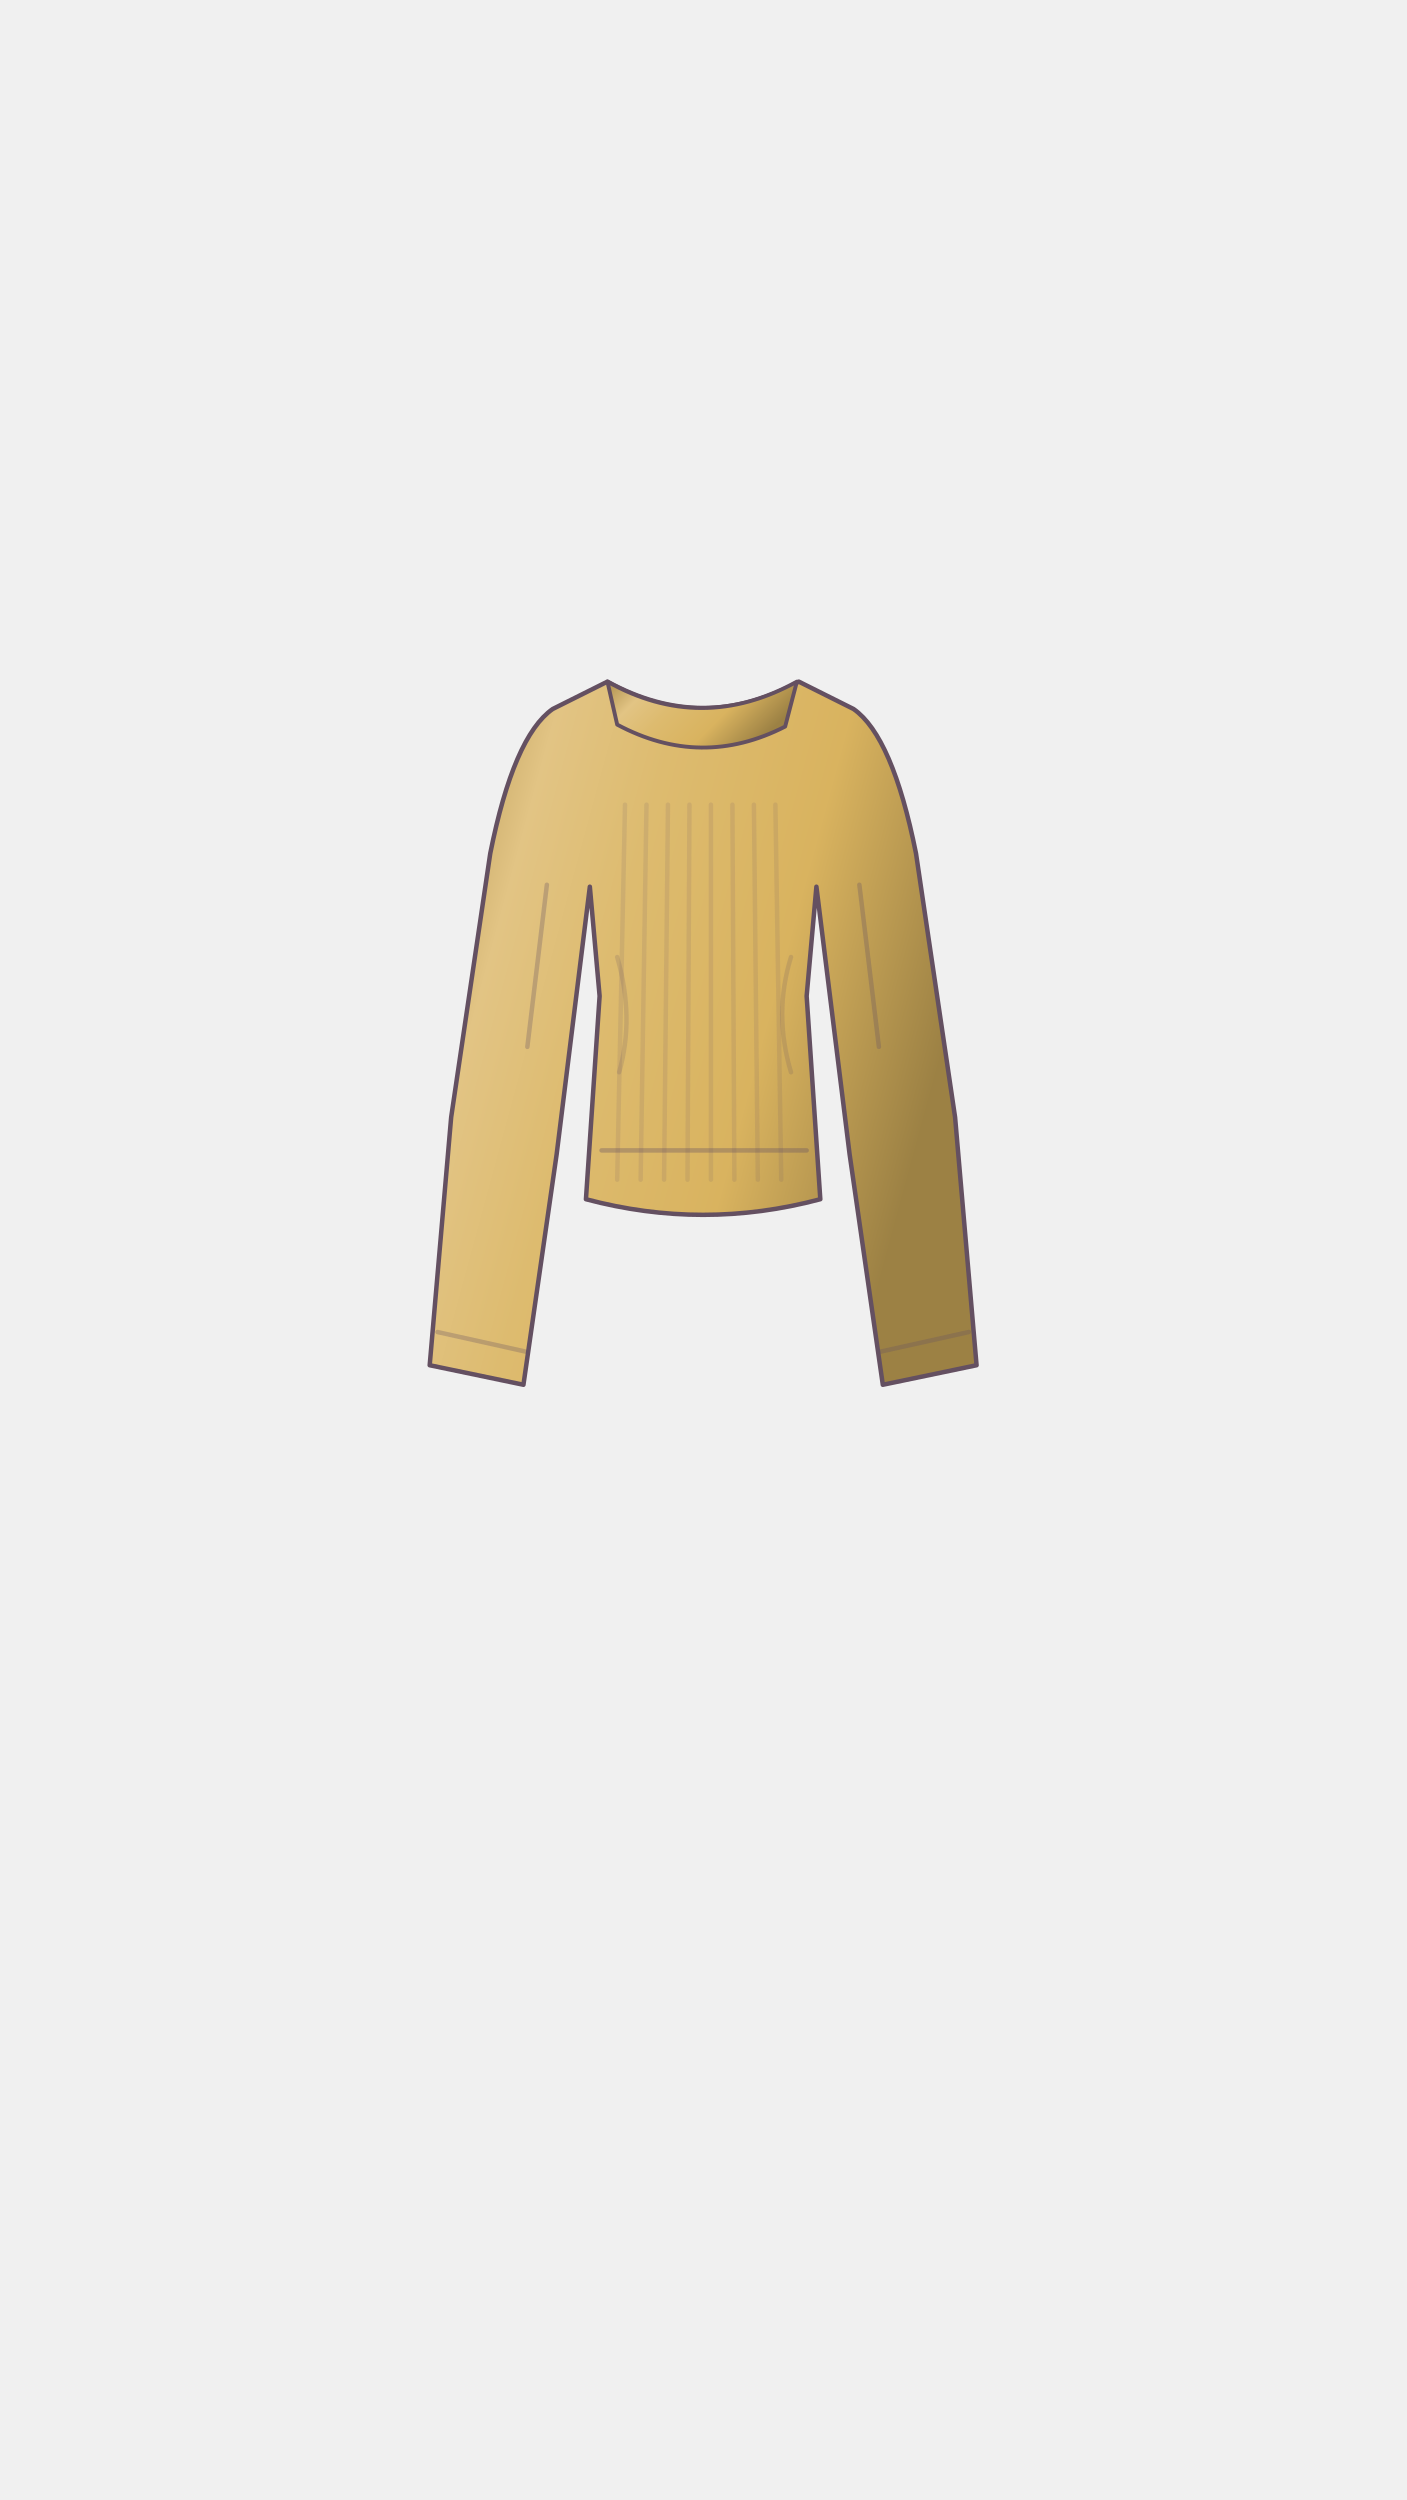
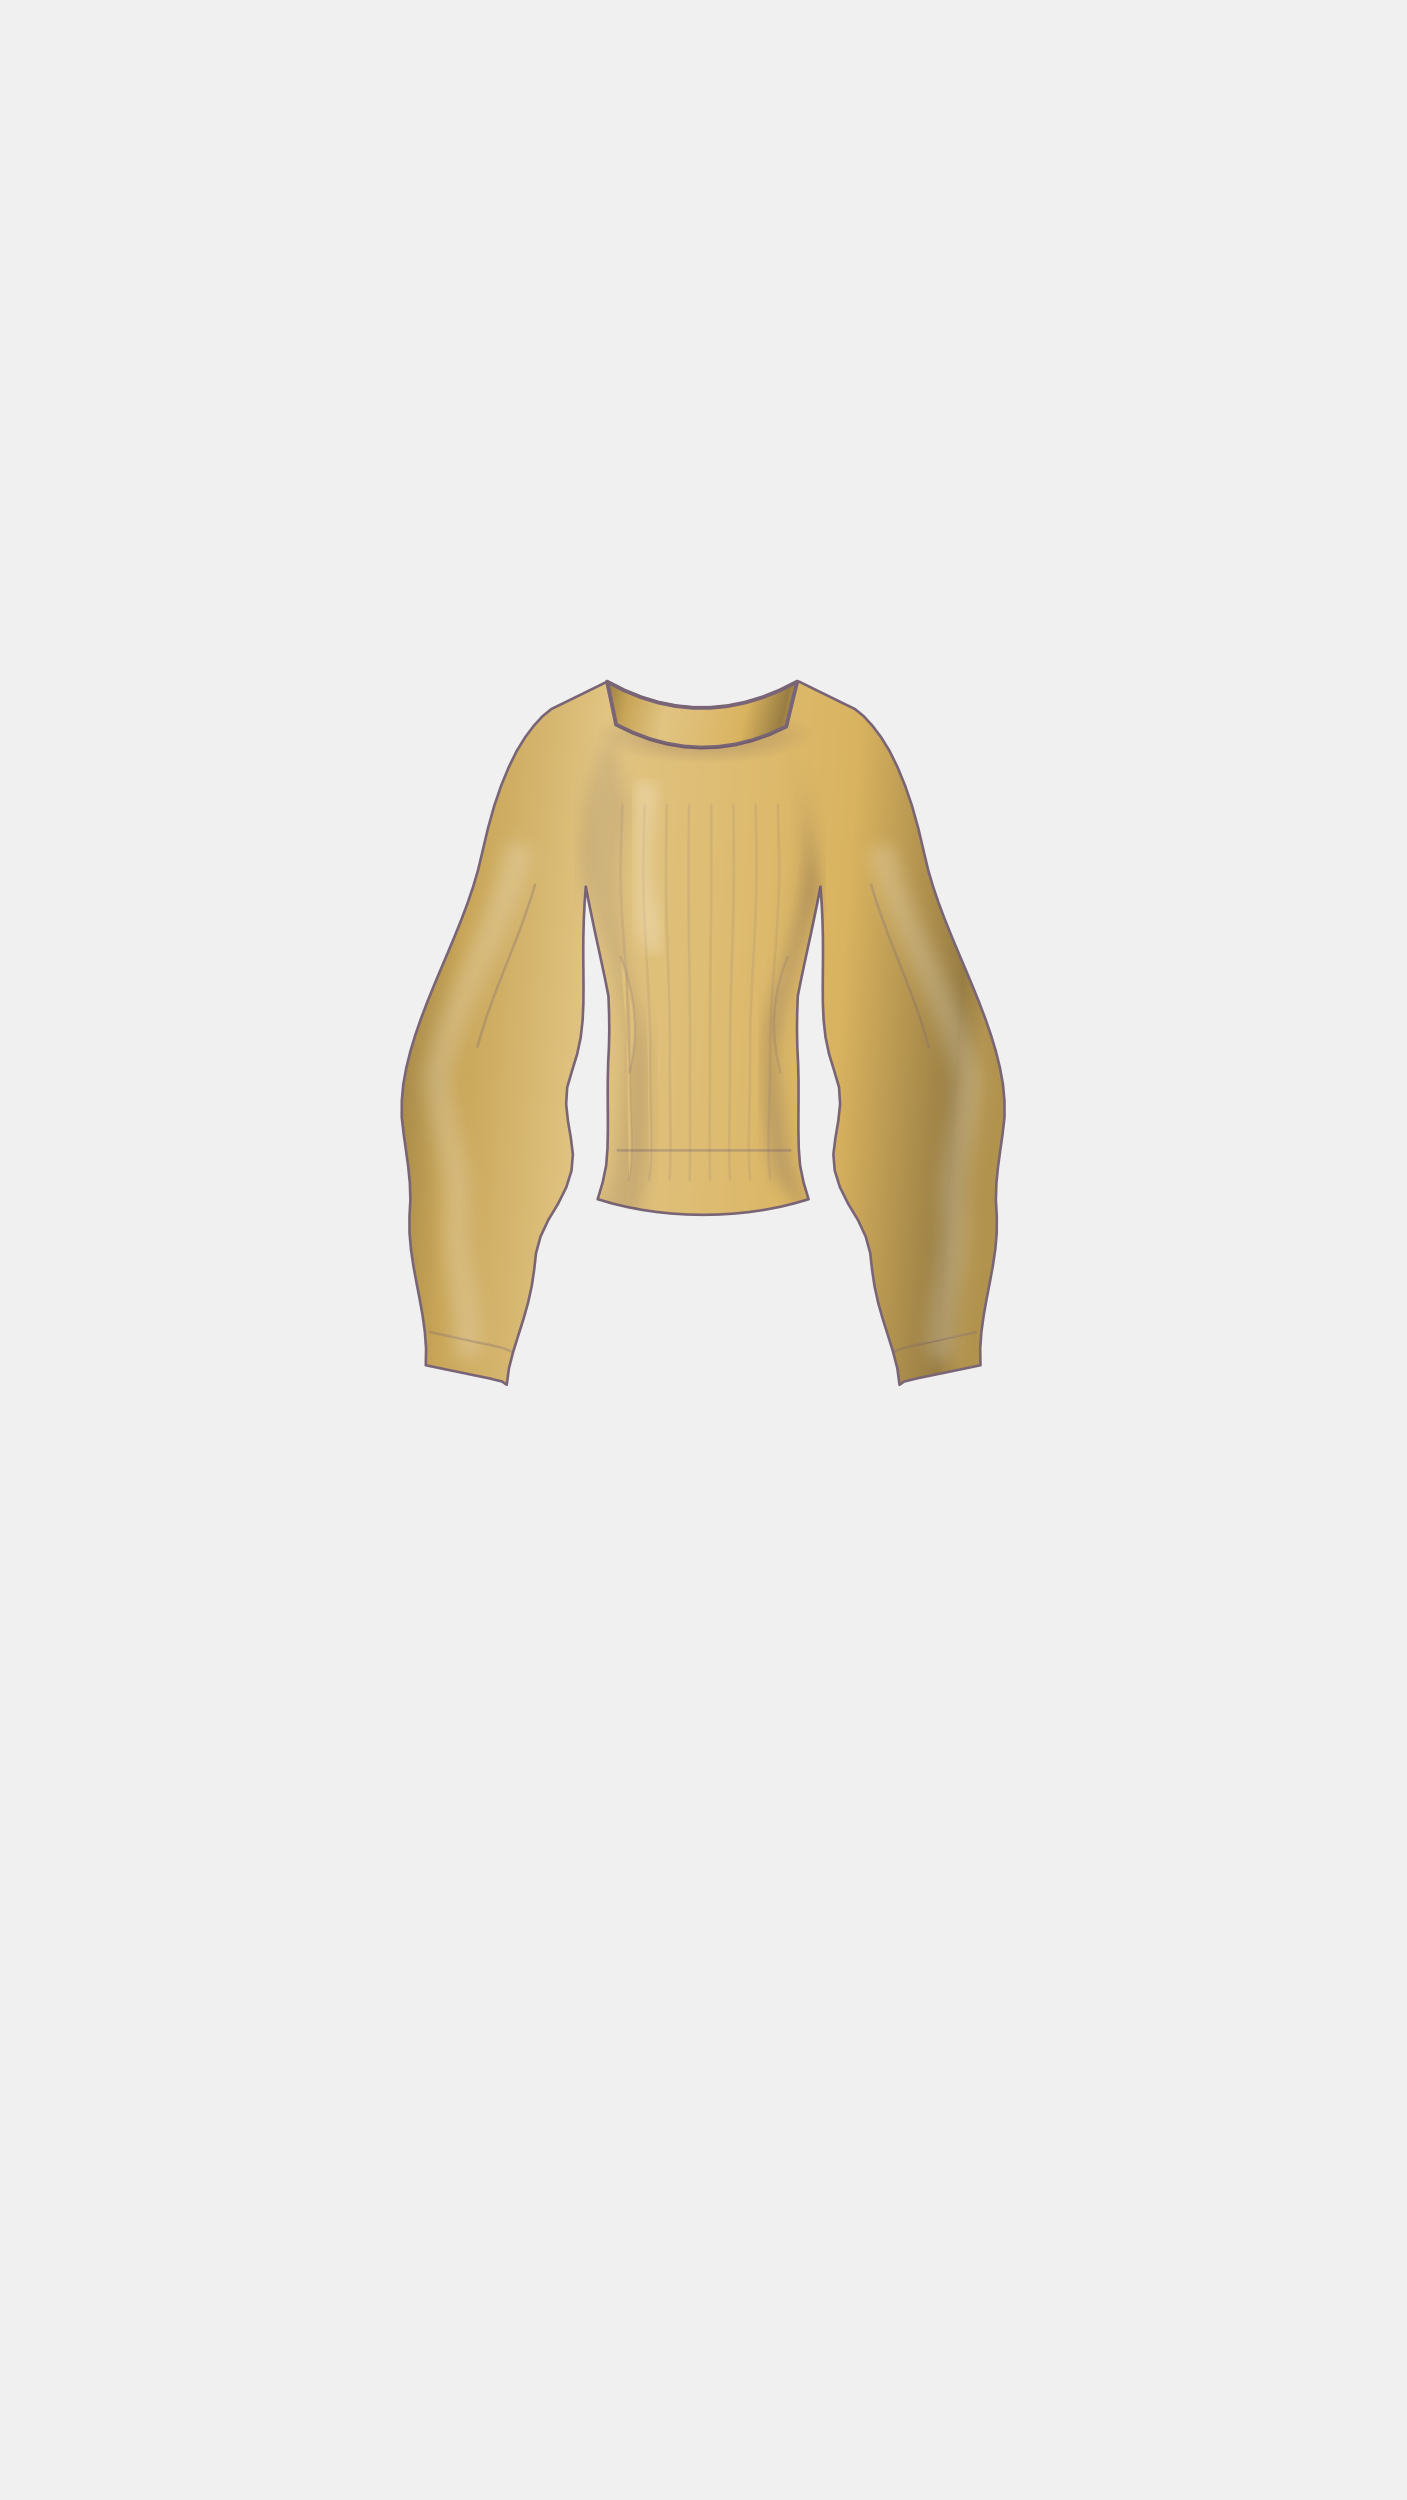
<svg xmlns="http://www.w3.org/2000/svg" width="720" height="1280" viewBox="0 0 720 1280" fill="none">
  <defs>
-     <linearGradient id="m1mee4dm-0" x1="0" y1="0" x2="1" y2=".35">
-       <stop stop-color="#ae8f4c" />
-       <stop offset=".22" stop-color="#e2c484" />
-       <stop offset=".42" stop-color="#ddbb6f" />
-       <stop offset=".7" stop-color="#d9b35f" />
-       <stop offset="1" stop-color="#9c8144" />
+     <linearGradient id="msvpzds-0" x1="0" y1="0" x2="1" y2=".08">
+       <stop stop-color="#9a7f43" />
+       <stop offset=".13" stop-color="#c8a557" />
+       <stop offset=".34" stop-color="#e1c482" />
+       <stop offset=".53" stop-color="#debd74" />
+       <stop offset=".76" stop-color="#d9b35f" />
+       <stop offset=".96" stop-color="#987d43" />
+       <stop offset="1" stop-color="#b2934e" />
+     </linearGradient>
+     <linearGradient id="msvpzds-1" x1="0" y1="0" x2="1" y2=".08">
+       <stop stop-color="#221728" />
+       <stop offset=".13" stop-color="#2c1d34" />
+       <stop offset=".34" stop-color="#5e5165" />
+       <stop offset=".53" stop-color="#4b3d53" />
+       <stop offset=".76" stop-color="#302039" />
+       <stop offset=".96" stop-color="#221628" />
+       <stop offset="1" stop-color="#271a2f" />
    </linearGradient>
  </defs>
-   <g stroke="#645061" stroke-width="2.3" stroke-linecap="round" stroke-linejoin="round">
-     <path d="M311 349 L283 363 Q263 377 251 437 L231 572 L220 699 L268 709 L285 591 L302 454 L307 510 L300 614 Q360 630 420 614 L413 510 L418 454 L435 591 L452 709 L500 699 L489 572 L469 437 Q457 377 437 363 L409 349 Q360 376 311 349Z" fill="url(#m1mee4dm-0)" />
-     <path d="M311 349 Q359 376 408 349 L402 372 Q359 394 316 371Z" fill="url(#m1mee4dm-0)" stroke-width="2" />
-     <path d="M224 682 L269 692 M451 692 L496 682 M280 453 L270 536 M440 453 L450 536" stroke="#645061" opacity="0.3" />
-     <path d="M320 412 L316 604" stroke="#645061" opacity="0.13" />
-     <path d="M331 412 L328 604" stroke="#645061" opacity="0.13" />
-     <path d="M342 412 L340 604" stroke="#645061" opacity="0.13" />
-     <path d="M353 412 L352 604" stroke="#645061" opacity="0.13" />
-     <path d="M364 412 L364 604" stroke="#645061" opacity="0.13" />
-     <path d="M375 412 L376 604" stroke="#645061" opacity="0.13" />
-     <path d="M386 412 L388 604" stroke="#645061" opacity="0.13" />
-     <path d="M397 412 L400 604" stroke="#645061" opacity="0.13" />
-     <path d="M308 589 L413 589" stroke="#645061" opacity="0.35" />
-     <path d="M316 490 Q325 521 317 549 M405 490 Q396 519 405 549" stroke="#645061" opacity="0.18" />
+   <g stroke="#796576" stroke-width="1.35" stroke-linecap="round" stroke-linejoin="round">
+     <defs>
+       <clipPath id="cloth-clip">
+         <path d="M310.845 349L303.757 352.5L296.644 356L289.504 359.5L282.335 363L277.81 366.679L273.391 371.494L268.895 377.444L264.533 384.531L260.498 392.753L256.649 402.111L253.049 412.605L249.804 424.235L246.792 437L244.784 445.438L242.303 453.875L239.434 462.313L236.261 470.75L232.869 479.188L229.343 487.625L225.768 496.063L222.229 504.5L218.81 512.938L215.598 521.375L212.675 529.813L210.128 538.25L208.042 546.688L206.5 555.125L205.725 563.563L205.694 572L206.669 580.467L207.864 588.933L209.014 597.4L209.854 605.867L210.119 614.333L209.654 622.8L209.675 631.267L210.421 639.733L211.678 648.2L213.231 656.667L214.869 665.133L216.378 673.6L217.543 682.067L218.153 690.533L217.993 699L226.003 700.667L234.039 702.333L242.111 704L250.213 705.667L257.059 707.333L259.439 709L260.57 700.571L262.741 692.143L265.363 683.714L268.037 675.286L270.409 666.857L272.252 658.429L273.508 650L274.445 641.571L276.745 633.143L280.678 624.714L285.759 616.286L289.95 607.857L292.596 599.429L293.317 591L292.235 582.438L290.784 573.875L289.861 565.313L290.395 556.75L292.899 548.188L295.528 539.625L297.33 531.063L298.287 522.5L298.686 513.938L298.757 505.375L298.687 496.813L298.622 488.25L298.67 479.688L298.891 471.125L299.311 462.563L299.934 454L301.468 462L303.121 470L304.799 478L306.535 486L308.27 494L309.952 502L311.528 510L311.843 518.667L311.951 527.333L311.779 536L311.357 544.667L311.159 553.333L311.151 562L311.212 570.667L311.216 579.333L311.031 588L310.374 596.667L308.588 605.333L306.011 614L313.238 616.122L320.684 617.918L328.319 619.388L336.107 620.531L344.008 621.347L351.985 621.837L360 622L368.015 621.837L375.992 621.347L383.893 620.531L391.681 619.388L399.316 617.918L406.762 616.122L413.989 614L411.412 605.333L409.626 596.667L408.969 588L408.784 579.333L408.788 570.667L408.849 562L408.841 553.333L408.643 544.667L408.221 536L408.049 527.333L408.157 518.667L408.472 510L410.048 502L411.73 494L413.465 486L415.201 478L416.879 470L418.532 462L420.066 454L420.689 462.563L421.109 471.125L421.33 479.688L421.378 488.25L421.313 496.813L421.243 505.375L421.314 513.938L421.713 522.5L422.67 531.063L424.472 539.625L427.101 548.188L429.605 556.75L430.139 565.313L429.216 573.875L427.765 582.438L426.683 591L427.404 599.429L430.05 607.857L434.241 616.286L439.322 624.714L443.255 633.143L445.555 641.571L446.492 650L447.748 658.429L449.591 666.857L451.963 675.286L454.637 683.714L457.259 692.143L459.43 700.571L460.561 709L462.941 707.333L469.787 705.667L477.889 704L485.961 702.333L493.997 700.667L502.007 699L501.847 690.533L502.457 682.067L503.622 673.6L505.131 665.133L506.769 656.667L508.322 648.2L509.579 639.733L510.325 631.267L510.346 622.8L509.881 614.333L510.146 605.867L510.986 597.4L512.136 588.933L513.331 580.467L514.306 572L514.275 563.563L513.5 555.125L511.958 546.688L509.872 538.25L507.325 529.813L504.402 521.375L501.19 512.938L497.771 504.5L494.232 496.063L490.657 487.625L487.131 479.188L483.739 470.75L480.566 462.313L477.697 453.875L475.216 445.438L473.208 437L470.196 424.235L466.951 412.605L463.351 402.111L459.502 392.753L455.467 384.531L451.105 377.444L446.609 371.494L442.19 366.679L437.665 363L430.496 359.5L423.356 356L416.243 352.5L409.155 349L400.279 353.463L391.371 357.033L382.433 359.711L373.47 361.496L364.492 362.388L355.508 362.388L346.53 361.496L337.567 359.711L328.629 357.033L319.721 353.463L310.845 349Z" fill="url(#msvpzds-0)" />
+         <path d="M310.845 349L319.547 353.463L328.297 357.033L337.093 359.711L345.93 361.496L354.8 362.388L363.692 362.388L372.595 361.496L381.5 359.711L390.398 357.033L399.282 353.463L408.152 349L406.272 356.667L404.407 364.333L402.548 372L393.905 375.95L385.215 379L376.49 381.15L367.741 382.4L358.981 382.75L350.223 382.2L341.478 380.75L332.76 378.4L324.08 375.15L315.449 371Z" fill="url(#msvpzds-0)" stroke-width="2" />
+         <path d="M220.064 682L227.88 683.667L235.672 685.333L243.44 687L251.182 688.667L258 690.333L261.87 692M458.13 692L462 690.333L468.818 688.667L476.56 687L484.328 685.333L492.12 683.667L499.936 682M273.95 453L271.396 461.3L268.538 469.6L265.456 477.9L262.233 486.2L258.948 494.5L255.683 502.8L252.518 511.1L249.534 519.4L246.812 527.7L244.433 536M446.05 453L448.604 461.3L451.462 469.6L454.544 477.9L457.767 486.2L461.052 494.5L464.317 502.8L467.482 511.1L470.466 519.4L473.188 527.7L475.567 536" stroke="#796576" opacity="0.3" />
+         <path d="M318.658 412L318.342 420.727L318.063 429.455L317.834 438.182L317.733 446.909L317.885 455.636L318.246 464.364L318.767 473.091L319.397 481.818L320.084 490.545L320.775 499.273L321.416 508L321.954 516.727L322.331 525.455L322.494 534.182L322.415 542.909L322.459 551.636L322.666 560.364L322.939 569.091L323.181 577.818L323.292 586.545L323.116 595.273L322.121 604" stroke="#796576" opacity="0.13" />
+         <path d="M330.027 412L329.793 420.727L329.587 429.455L329.415 438.182L329.337 446.909L329.443 455.636L329.701 464.364L330.074 473.091L330.527 481.818L331.021 490.545L331.519 499.273L331.981 508L332.367 516.727L332.638 525.455L332.752 534.182L332.691 542.909L332.719 551.636L332.866 560.364L333.061 569.091L333.233 577.818L333.31 586.545L333.179 595.273L332.451 604" stroke="#796576" opacity="0.13" />
+         <path d="M341.396 412L341.244 420.727L341.11 429.455L340.997 438.182L340.942 446.909L341.001 455.636L341.155 464.364L341.382 473.091L341.657 481.818L341.959 490.545L342.263 499.273L342.545 508L342.781 516.727L342.944 525.455L343.01 534.182L342.967 542.909L342.979 551.636L343.066 560.364L343.182 569.091L343.285 577.818L343.328 586.545L343.241 595.273L342.782 604" stroke="#796576" opacity="0.13" />
+         <path d="M352.765 412L352.696 420.727L352.633 429.455L352.578 438.182L352.547 446.909L352.56 455.636L352.61 464.364L352.689 473.091L352.788 481.818L352.897 490.545L353.008 499.273L353.11 508L353.194 516.727L353.25 525.455L353.268 534.182L353.243 542.909L353.24 551.636L353.266 560.364L353.304 569.091L353.337 577.818L353.347 586.545L353.304 595.273L353.113 604" stroke="#796576" opacity="0.13" />
+         <path d="M364.134 412L364.147 420.727L364.156 429.455L364.16 438.182L364.151 446.909L364.118 455.636L364.065 464.364L363.996 473.091L363.918 481.818L363.835 490.545L363.752 499.273L363.675 508L363.608 516.727L363.557 525.455L363.526 534.182L363.519 542.909L363.5 551.636L363.466 560.364L363.426 569.091L363.389 577.818L363.365 586.545L363.367 595.273L363.444 604" stroke="#796576" opacity="0.13" />
+         <path d="M375.503 412L375.598 420.727L375.679 429.455L375.741 438.182L375.756 446.909L375.676 455.636L375.519 464.364L375.303 473.091L375.048 481.818L374.773 490.545L374.496 499.273L374.239 508L374.021 516.727L373.863 525.455L373.784 534.182L373.794 542.909L373.76 551.636L373.666 560.364L373.547 569.091L373.441 577.818L373.383 586.545L373.43 595.273L373.774 604" stroke="#796576" opacity="0.13" />
+         <path d="M386.872 412L387.05 420.727L387.202 429.455L387.323 438.182L387.361 446.909L387.235 455.636L386.974 464.364L386.611 473.091L386.178 481.818L385.71 490.545L385.241 499.273L384.804 508L384.435 516.727L384.169 525.455L384.043 534.182L384.07 542.909L384.02 551.636L383.865 560.364L383.669 569.091L383.493 577.818L383.401 586.545L383.493 595.273L384.105 604" stroke="#796576" opacity="0.13" />
+         <path d="M398.241 412L398.501 420.727L398.725 429.455L398.904 438.182L398.965 446.909L398.793 455.636L398.428 464.364L397.918 473.091L397.309 481.818L396.648 490.545L395.985 499.273L395.369 508L394.849 516.727L394.476 525.455L394.301 534.182L394.346 542.909L394.28 551.636L394.065 560.364L393.791 569.091L393.545 577.818L393.42 586.545L393.555 595.273L394.436 604" stroke="#796576" opacity="0.13" />
+         <path d="M316.3 589L323.653 589L331.007 589L338.36 589L345.713 589L353.067 589L360.42 589L367.774 589L375.127 589L382.48 589L389.834 589L397.187 589L404.54 589" stroke="#796576" opacity="0.35" />
+         <path d="M317.76 490L320.768 498.796L322.984 507.469L324.407 516.02L325.038 524.449L324.866 532.755L323.868 540.939L322.297 549M403.2 490L400.239 498.306L398.083 506.653L396.733 515.041L396.195 523.469L396.489 531.939L397.66 540.449L399.457 549" stroke="#796576" opacity="0.18" />
+       </clipPath>
+       <linearGradient id="cloth-round">
+         <stop stop-color="#302039" stop-opacity=".24" />
+         <stop offset=".3" stop-color="#fff" stop-opacity=".27" />
+         <stop offset=".58" stop-color="#fff" stop-opacity="0" />
+         <stop offset=".87" stop-color="#302039" stop-opacity=".26" />
+         <stop offset="1" stop-color="#fff" stop-opacity=".1" />
+       </linearGradient>
+       <radialGradient id="cloth-occlusion">
+         <stop stop-color="#46304a" stop-opacity=".3" />
+         <stop offset="1" stop-color="#46304a" stop-opacity="0" />
+       </radialGradient>
+       <filter id="cloth-soft">
+         <feGaussianBlur stdDeviation="4" />
+       </filter>
+     </defs>
+     <path d="M310.845 349L303.757 352.5L296.644 356L289.504 359.5L282.335 363L277.81 366.679L273.391 371.494L268.895 377.444L264.533 384.531L260.498 392.753L256.649 402.111L253.049 412.605L249.804 424.235L246.792 437L244.784 445.438L242.303 453.875L239.434 462.313L236.261 470.75L232.869 479.188L229.343 487.625L225.768 496.063L222.229 504.5L218.81 512.938L215.598 521.375L212.675 529.813L210.128 538.25L208.042 546.688L206.5 555.125L205.725 563.563L205.694 572L206.669 580.467L207.864 588.933L209.014 597.4L209.854 605.867L210.119 614.333L209.654 622.8L209.675 631.267L210.421 639.733L211.678 648.2L213.231 656.667L214.869 665.133L216.378 673.6L217.543 682.067L218.153 690.533L217.993 699L226.003 700.667L234.039 702.333L242.111 704L250.213 705.667L257.059 707.333L259.439 709L260.57 700.571L262.741 692.143L265.363 683.714L268.037 675.286L270.409 666.857L272.252 658.429L273.508 650L274.445 641.571L276.745 633.143L280.678 624.714L285.759 616.286L289.95 607.857L292.596 599.429L293.317 591L292.235 582.438L290.784 573.875L289.861 565.313L290.395 556.75L292.899 548.188L295.528 539.625L297.33 531.063L298.287 522.5L298.686 513.938L298.757 505.375L298.687 496.813L298.622 488.25L298.67 479.688L298.891 471.125L299.311 462.563L299.934 454L301.468 462L303.121 470L304.799 478L306.535 486L308.27 494L309.952 502L311.528 510L311.843 518.667L311.951 527.333L311.779 536L311.357 544.667L311.159 553.333L311.151 562L311.212 570.667L311.216 579.333L311.031 588L310.374 596.667L308.588 605.333L306.011 614L313.238 616.122L320.684 617.918L328.319 619.388L336.107 620.531L344.008 621.347L351.985 621.837L360 622L368.015 621.837L375.992 621.347L383.893 620.531L391.681 619.388L399.316 617.918L406.762 616.122L413.989 614L411.412 605.333L409.626 596.667L408.969 588L408.784 579.333L408.788 570.667L408.849 562L408.841 553.333L408.643 544.667L408.221 536L408.049 527.333L408.157 518.667L408.472 510L410.048 502L411.73 494L413.465 486L415.201 478L416.879 470L418.532 462L420.066 454L420.689 462.563L421.109 471.125L421.33 479.688L421.378 488.25L421.313 496.813L421.243 505.375L421.314 513.938L421.713 522.5L422.67 531.063L424.472 539.625L427.101 548.188L429.605 556.75L430.139 565.313L429.216 573.875L427.765 582.438L426.683 591L427.404 599.429L430.05 607.857L434.241 616.286L439.322 624.714L443.255 633.143L445.555 641.571L446.492 650L447.748 658.429L449.591 666.857L451.963 675.286L454.637 683.714L457.259 692.143L459.43 700.571L460.561 709L462.941 707.333L469.787 705.667L477.889 704L485.961 702.333L493.997 700.667L502.007 699L501.847 690.533L502.457 682.067L503.622 673.6L505.131 665.133L506.769 656.667L508.322 648.2L509.579 639.733L510.325 631.267L510.346 622.8L509.881 614.333L510.146 605.867L510.986 597.4L512.136 588.933L513.331 580.467L514.306 572L514.275 563.563L513.5 555.125L511.958 546.688L509.872 538.25L507.325 529.813L504.402 521.375L501.19 512.938L497.771 504.5L494.232 496.063L490.657 487.625L487.131 479.188L483.739 470.75L480.566 462.313L477.697 453.875L475.216 445.438L473.208 437L470.196 424.235L466.951 412.605L463.351 402.111L459.502 392.753L455.467 384.531L451.105 377.444L446.609 371.494L442.19 366.679L437.665 363L430.496 359.5L423.356 356L416.243 352.5L409.155 349L400.279 353.463L391.371 357.033L382.433 359.711L373.47 361.496L364.492 362.388L355.508 362.388L346.53 361.496L337.567 359.711L328.629 357.033L319.721 353.463L310.845 349Z" fill="url(#msvpzds-0)" />
+     <path d="M310.845 349L319.547 353.463L328.297 357.033L337.093 359.711L345.93 361.496L354.8 362.388L363.692 362.388L372.595 361.496L381.5 359.711L390.398 357.033L399.282 353.463L408.152 349L406.272 356.667L404.407 364.333L402.548 372L393.905 375.95L385.215 379L376.49 381.15L367.741 382.4L358.981 382.75L350.223 382.2L341.478 380.75L332.76 378.4L324.08 375.15L315.449 371Z" fill="url(#msvpzds-0)" stroke-width="2" />
+     <path d="M220.064 682L227.88 683.667L235.672 685.333L243.44 687L251.182 688.667L258 690.333L261.87 692M458.13 692L462 690.333L468.818 688.667L476.56 687L484.328 685.333L492.12 683.667L499.936 682M273.95 453L271.396 461.3L268.538 469.6L265.456 477.9L262.233 486.2L258.948 494.5L255.683 502.8L252.518 511.1L249.534 519.4L246.812 527.7L244.433 536M446.05 453L448.604 461.3L451.462 469.6L454.544 477.9L457.767 486.2L461.052 494.5L464.317 502.8L467.482 511.1L470.466 519.4L473.188 527.7L475.567 536" stroke="#796576" opacity="0.3" />
+     <path d="M318.658 412L318.342 420.727L318.063 429.455L317.834 438.182L317.733 446.909L317.885 455.636L318.246 464.364L318.767 473.091L319.397 481.818L320.084 490.545L320.775 499.273L321.416 508L321.954 516.727L322.331 525.455L322.494 534.182L322.415 542.909L322.459 551.636L322.666 560.364L322.939 569.091L323.181 577.818L323.292 586.545L323.116 595.273L322.121 604" stroke="#796576" opacity="0.13" />
+     <path d="M330.027 412L329.793 420.727L329.587 429.455L329.415 438.182L329.337 446.909L329.443 455.636L329.701 464.364L330.074 473.091L330.527 481.818L331.021 490.545L331.519 499.273L331.981 508L332.367 516.727L332.638 525.455L332.752 534.182L332.691 542.909L332.719 551.636L332.866 560.364L333.061 569.091L333.233 577.818L333.31 586.545L333.179 595.273L332.451 604" stroke="#796576" opacity="0.13" />
+     <path d="M341.396 412L341.244 420.727L341.11 429.455L340.997 438.182L340.942 446.909L341.001 455.636L341.155 464.364L341.382 473.091L341.657 481.818L341.959 490.545L342.263 499.273L342.545 508L342.781 516.727L342.944 525.455L343.01 534.182L342.967 542.909L342.979 551.636L343.066 560.364L343.182 569.091L343.285 577.818L343.328 586.545L343.241 595.273L342.782 604" stroke="#796576" opacity="0.13" />
+     <path d="M352.765 412L352.696 420.727L352.633 429.455L352.578 438.182L352.547 446.909L352.56 455.636L352.61 464.364L352.689 473.091L352.788 481.818L352.897 490.545L353.008 499.273L353.11 508L353.194 516.727L353.25 525.455L353.268 534.182L353.243 542.909L353.24 551.636L353.266 560.364L353.304 569.091L353.337 577.818L353.347 586.545L353.304 595.273L353.113 604" stroke="#796576" opacity="0.13" />
+     <path d="M364.134 412L364.147 420.727L364.156 429.455L364.16 438.182L364.151 446.909L364.118 455.636L364.065 464.364L363.996 473.091L363.918 481.818L363.835 490.545L363.752 499.273L363.675 508L363.608 516.727L363.557 525.455L363.526 534.182L363.519 542.909L363.5 551.636L363.466 560.364L363.426 569.091L363.389 577.818L363.365 586.545L363.367 595.273L363.444 604" stroke="#796576" opacity="0.13" />
+     <path d="M375.503 412L375.598 420.727L375.679 429.455L375.741 438.182L375.756 446.909L375.676 455.636L375.519 464.364L375.303 473.091L375.048 481.818L374.773 490.545L374.496 499.273L374.239 508L374.021 516.727L373.863 525.455L373.784 534.182L373.794 542.909L373.76 551.636L373.666 560.364L373.547 569.091L373.441 577.818L373.383 586.545L373.43 595.273L373.774 604" stroke="#796576" opacity="0.13" />
+     <path d="M386.872 412L387.05 420.727L387.202 429.455L387.323 438.182L387.361 446.909L387.235 455.636L386.974 464.364L386.611 473.091L386.178 481.818L385.71 490.545L385.241 499.273L384.804 508L384.435 516.727L384.169 525.455L384.043 534.182L384.07 542.909L384.02 551.636L383.865 560.364L383.669 569.091L383.493 577.818L383.401 586.545L383.493 595.273L384.105 604" stroke="#796576" opacity="0.13" />
+     <path d="M398.241 412L398.501 420.727L398.725 429.455L398.904 438.182L398.965 446.909L398.793 455.636L398.428 464.364L397.918 473.091L397.309 481.818L396.648 490.545L395.985 499.273L395.369 508L394.849 516.727L394.476 525.455L394.301 534.182L394.346 542.909L394.28 551.636L394.065 560.364L393.791 569.091L393.545 577.818L393.42 586.545L393.555 595.273L394.436 604" stroke="#796576" opacity="0.13" />
+     <path d="M316.3 589L323.653 589L331.007 589L338.36 589L345.713 589L353.067 589L360.42 589L367.774 589L375.127 589L382.48 589L389.834 589L397.187 589L404.54 589" stroke="#796576" opacity="0.35" />
+     <path d="M317.76 490L320.768 498.796L322.984 507.469L324.407 516.02L325.038 524.449L324.866 532.755L323.868 540.939L322.297 549M403.2 490L400.239 498.306L398.083 506.653L396.733 515.041L396.195 523.469L396.489 531.939L397.66 540.449L399.457 549" stroke="#796576" opacity="0.18" />
+     <g data-material="cloth-volume" clip-path="url(#cloth-clip)">
+       <path d="M312.338 374L308.826 381.771L305.775 389.75L303.198 397.938L301.115 406.333L299.548 414.937L298.47 423.75L297.836 432.771L297.85 442L298.8 451.438L300.892 461.083L303.712 470.938L307.006 481L310.314 489.198L313.165 497.43L315.531 505.694L317.386 513.992L318.705 522.322L319.457 530.686L319.605 539.083L319.334 547.512L318.927 555.975L318.308 564.471L317.394 573L316.436 580.857L315.336 588.714L313.856 596.571L311.467 604.429L308.37 612.286L304.884 620.143L301.368 628L309.378 628L317.388 628L325.398 628L328.173 616.331L330.539 605.322L332.023 594.975L332.588 585.289L332.846 576.264L332.947 567.901L332.964 560.198L332.94 553.157L332.894 546.777L332.831 541.058L332.697 536L330.364 527.556L328.091 519.082L325.896 510.577L323.817 502.041L321.904 493.474L320.217 484.878L318.825 476.25L317.799 467.592L317.211 458.903L317.128 450.184L317.608 441.434L318.611 432.653L319.986 423.842L321.715 415Z" fill="url(#msvpzds-1)" stroke="none" opacity=".13" filter="url(#cloth-soft)" />
+       <path d="M408.986 386L410.057 395.041L410.901 404.012L411.5 412.911L411.841 421.74L411.909 430.497L411.692 439.183L411.076 447.799L409.956 456.343L408.411 464.817L406.522 473.219L404.365 481.55L402.01 489.811L399.52 498L397.05 504.681L395.003 511.722L393.395 519.125L392.247 526.889L391.593 535.014L391.441 543.5L391.493 552.347L391.72 561.556L392.191 571.125L393.009 581.056L394.318 591.347L396.762 602L402.476 609L408.768 616L415.471 623L411.762 614.8L408.357 606.6L405.623 598.4L403.855 590.2L402.615 582L401.542 573.8L400.528 565.6L399.478 557.4L398.311 549.2L396.958 541L398.483 532.4L400.284 523.8L402.337 515.2L404.607 506.6L407.048 498L409.61 489.4L412.233 480.8L414.85 472.2L417.388 463.6L419.998 455Z" fill="url(#msvpzds-1)" stroke="none" opacity=".24" filter="url(#cloth-soft)" />
+       <path d="M329.073 406L326.992 417.012L325.664 427.383L325.105 437.111L325.367 446.198L326.534 454.642L328.511 462.444L331.204 469.605L334.539 476.123L338.461 482" fill="none" stroke="#fff" stroke-width="16" opacity=".22" filter="url(#cloth-soft)" />
+       <path d="M264.729 438L262.504 446.615L259.798 455.231L256.701 463.846L253.303 472.462L249.695 481.077L245.967 489.692L242.209 498.308L238.513 506.923L234.968 515.538L231.664 524.154L228.693 532.769L226.144 541.385L224.107 550L224.565 556.402L225.381 563.109L226.579 570.121L228.065 577.438L229.707 585.059L231.332 592.984L232.715 601.215L233.582 609.75L233.599 618.59L233.222 627.734L233.673 637.184L234.769 646.938L236.239 656.996L237.75 667.359L238.903 678.027L239.227 689M452.341 439L454.77 447.538L457.662 456.077L460.93 464.615L464.485 473.154L468.239 481.692L472.105 490.231L475.994 498.769L479.818 507.308L483.49 515.846L486.921 524.385L490.024 532.923L492.711 541.462L494.893 550L494.91 556.523L494.501 563.344L493.654 570.461L492.469 577.875L491.086 585.586L489.688 593.594L488.508 601.898L487.828 610.5L487.991 619.398L488.346 628.594L487.816 638.086L486.618 647.875L485.03 657.961L483.39 668.344L482.104 679.023L481.645 690" fill="none" stroke="#fff" stroke-width="14" opacity=".2" filter="url(#cloth-soft)" />
+       <path d="M416.848 376L416.638 376.979L416.428 377.958L415.743 378.92L415.058 379.882L413.908 380.811L412.758 381.74L411.162 382.62L409.564 383.5L407.548 384.316L405.53 385.131L403.128 385.869L400.724 386.607L397.976 387.253L395.226 387.9L392.18 388.445L389.132 388.99L385.84 389.424L382.547 389.858L379.067 390.174L375.585 390.489L371.977 390.68L368.369 390.872L364.696 390.936L361.023 391L357.35 390.936L353.678 390.872L350.069 390.68L346.461 390.489L342.979 390.174L339.498 389.858L336.205 389.424L332.912 388.99L329.864 388.445L326.817 387.9L324.067 387.253L321.318 386.607L318.913 385.869L316.51 385.131L314.491 384.316L312.474 383.5L310.876 382.62L309.279 381.74L308.127 380.811L306.977 379.882L306.29 378.92L305.604 377.958L305.394 376.979L305.183 376L305.449 375.021L305.716 374.042L306.454 373.08L307.191 372.118L308.387 371.189L309.581 370.26L311.213 369.38L312.843 368.5L314.882 367.684L316.919 366.869L319.33 366.131L321.739 365.393L324.481 364.747L327.221 364.1L330.247 363.555L333.271 363.01L336.53 362.576L339.787 362.142L343.224 361.826L346.66 361.511L350.216 361.32L353.773 361.128L357.39 361.064L361.008 361L364.625 361.064L368.243 361.128L371.799 361.32L375.356 361.511L378.792 361.826L382.229 362.142L385.487 362.576L388.746 363.01L391.771 363.555L394.797 364.1L397.538 364.747L400.28 365.393L402.69 366.131L405.102 366.869L407.14 367.684L409.179 368.5L410.81 369.38L412.443 370.26L413.638 371.189L414.835 372.118L415.573 373.08L416.313 374.042L416.58 375.021L416.848 376Z" fill="url(#cloth-occlusion)" stroke="none" />
+     </g>
  </g>
</svg>
